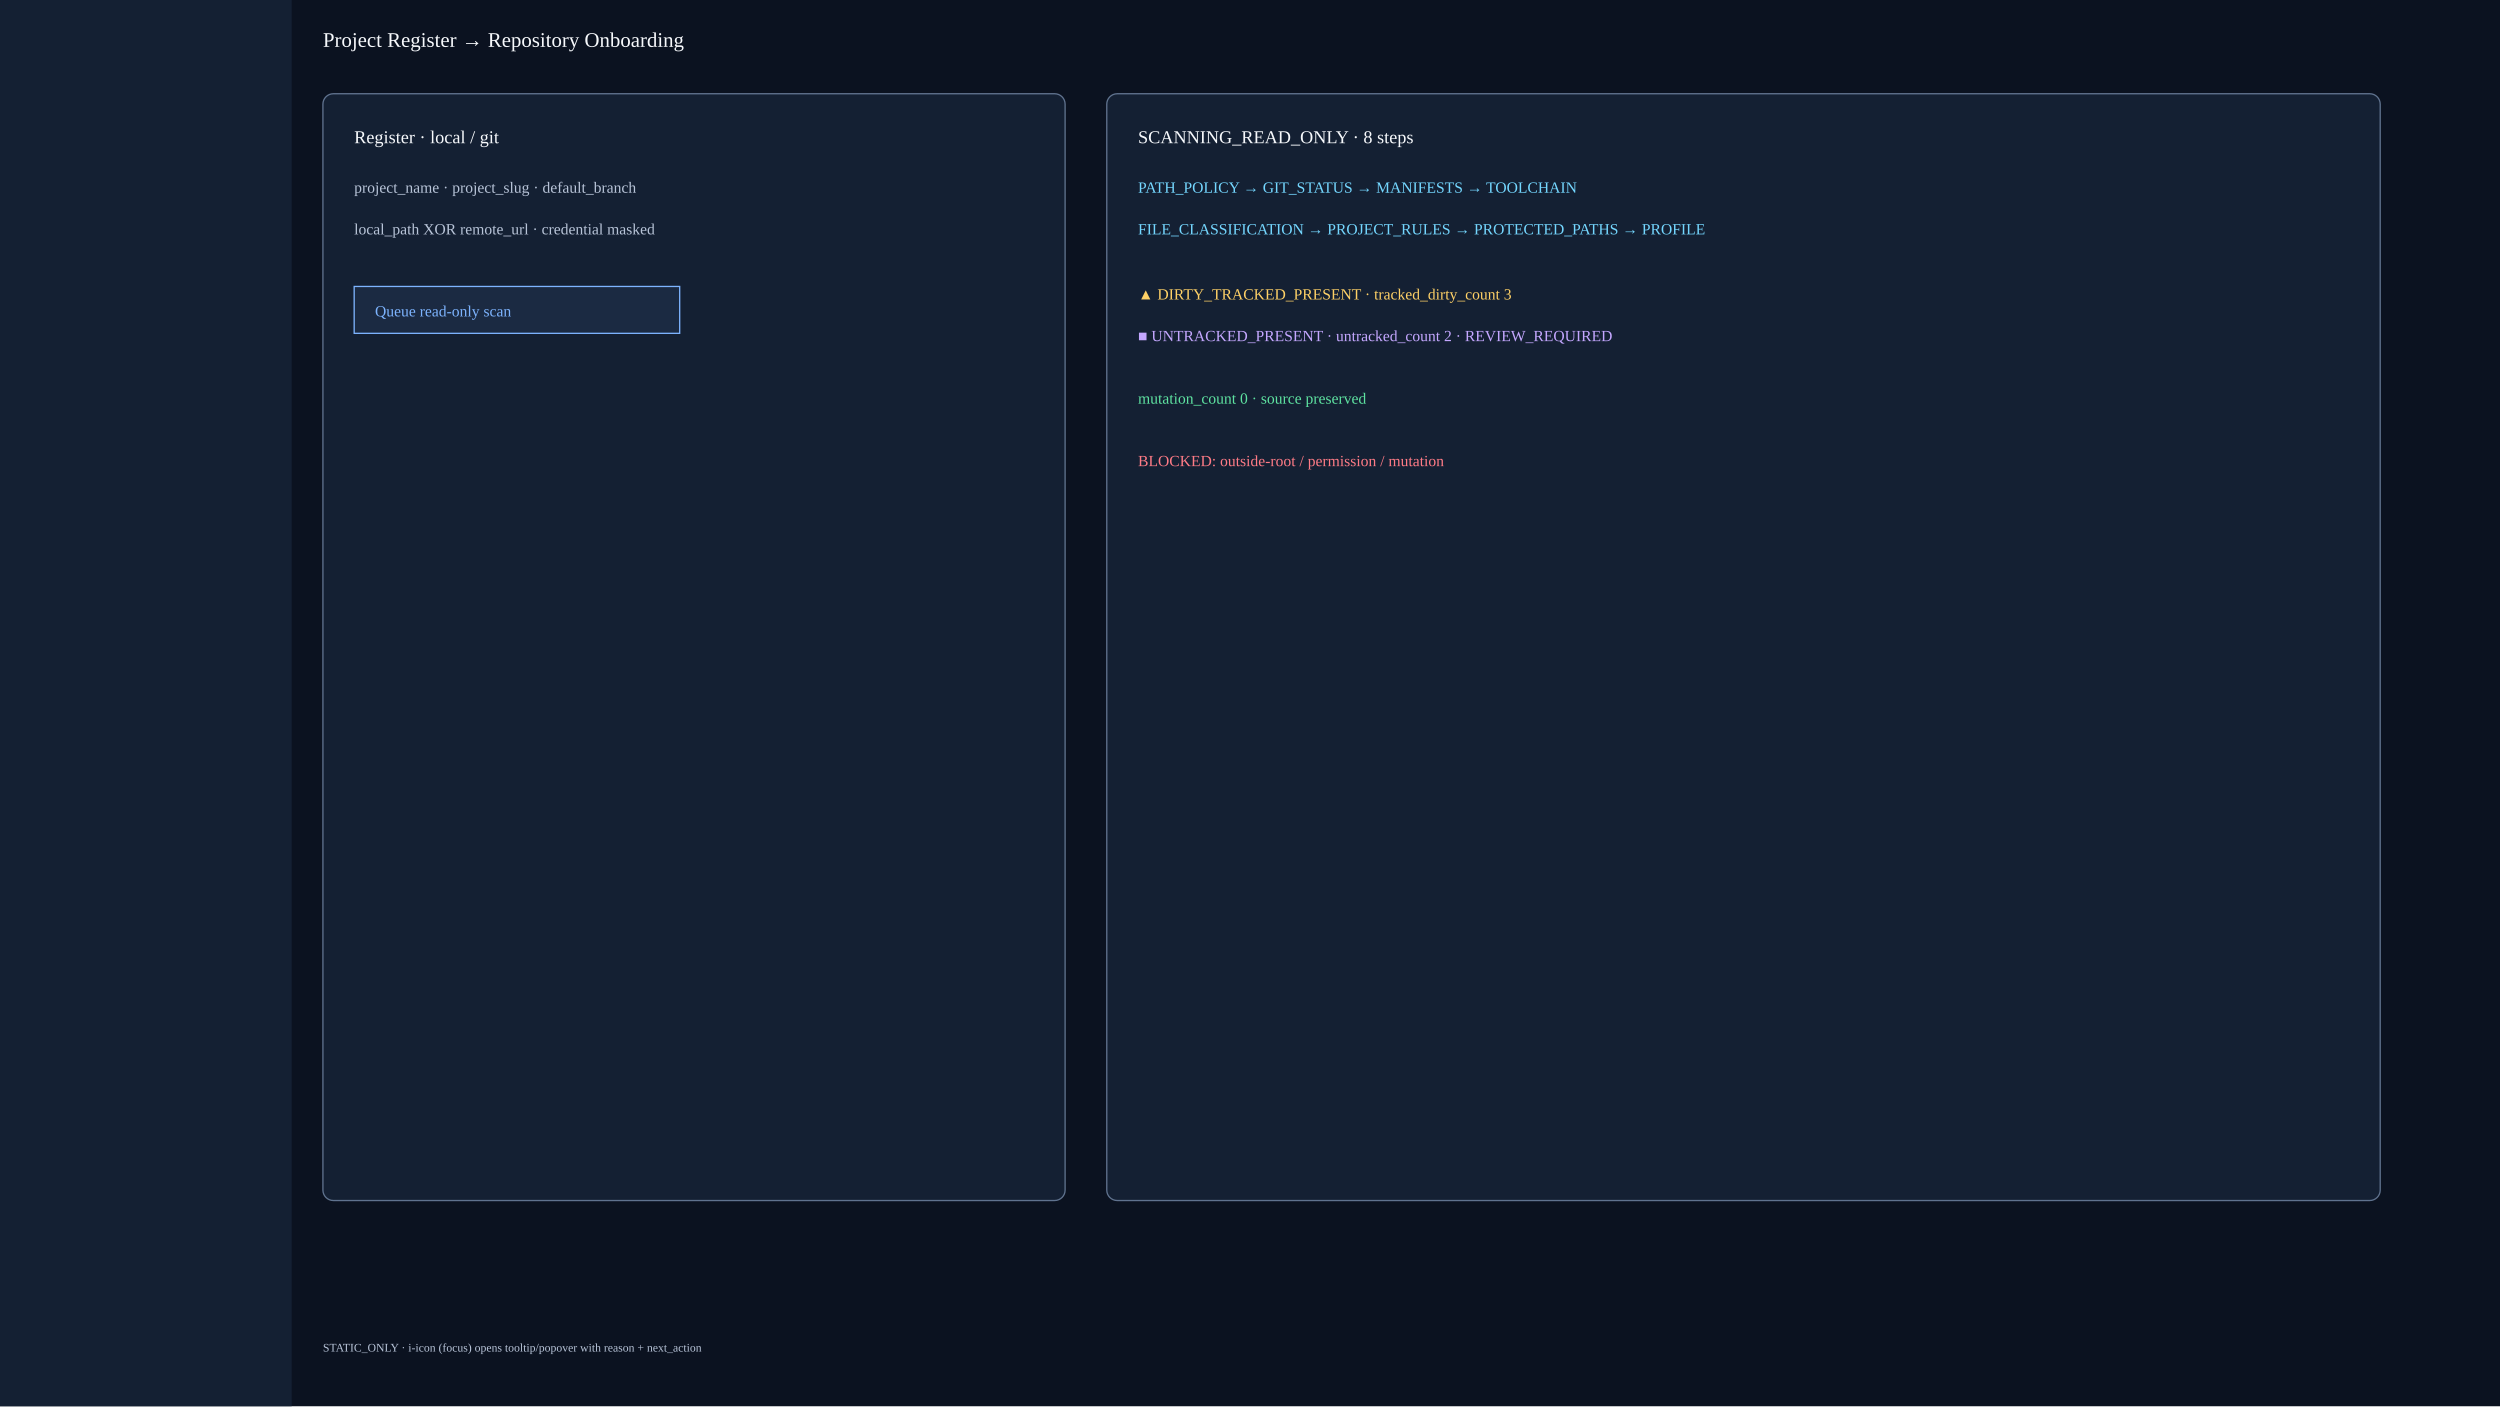
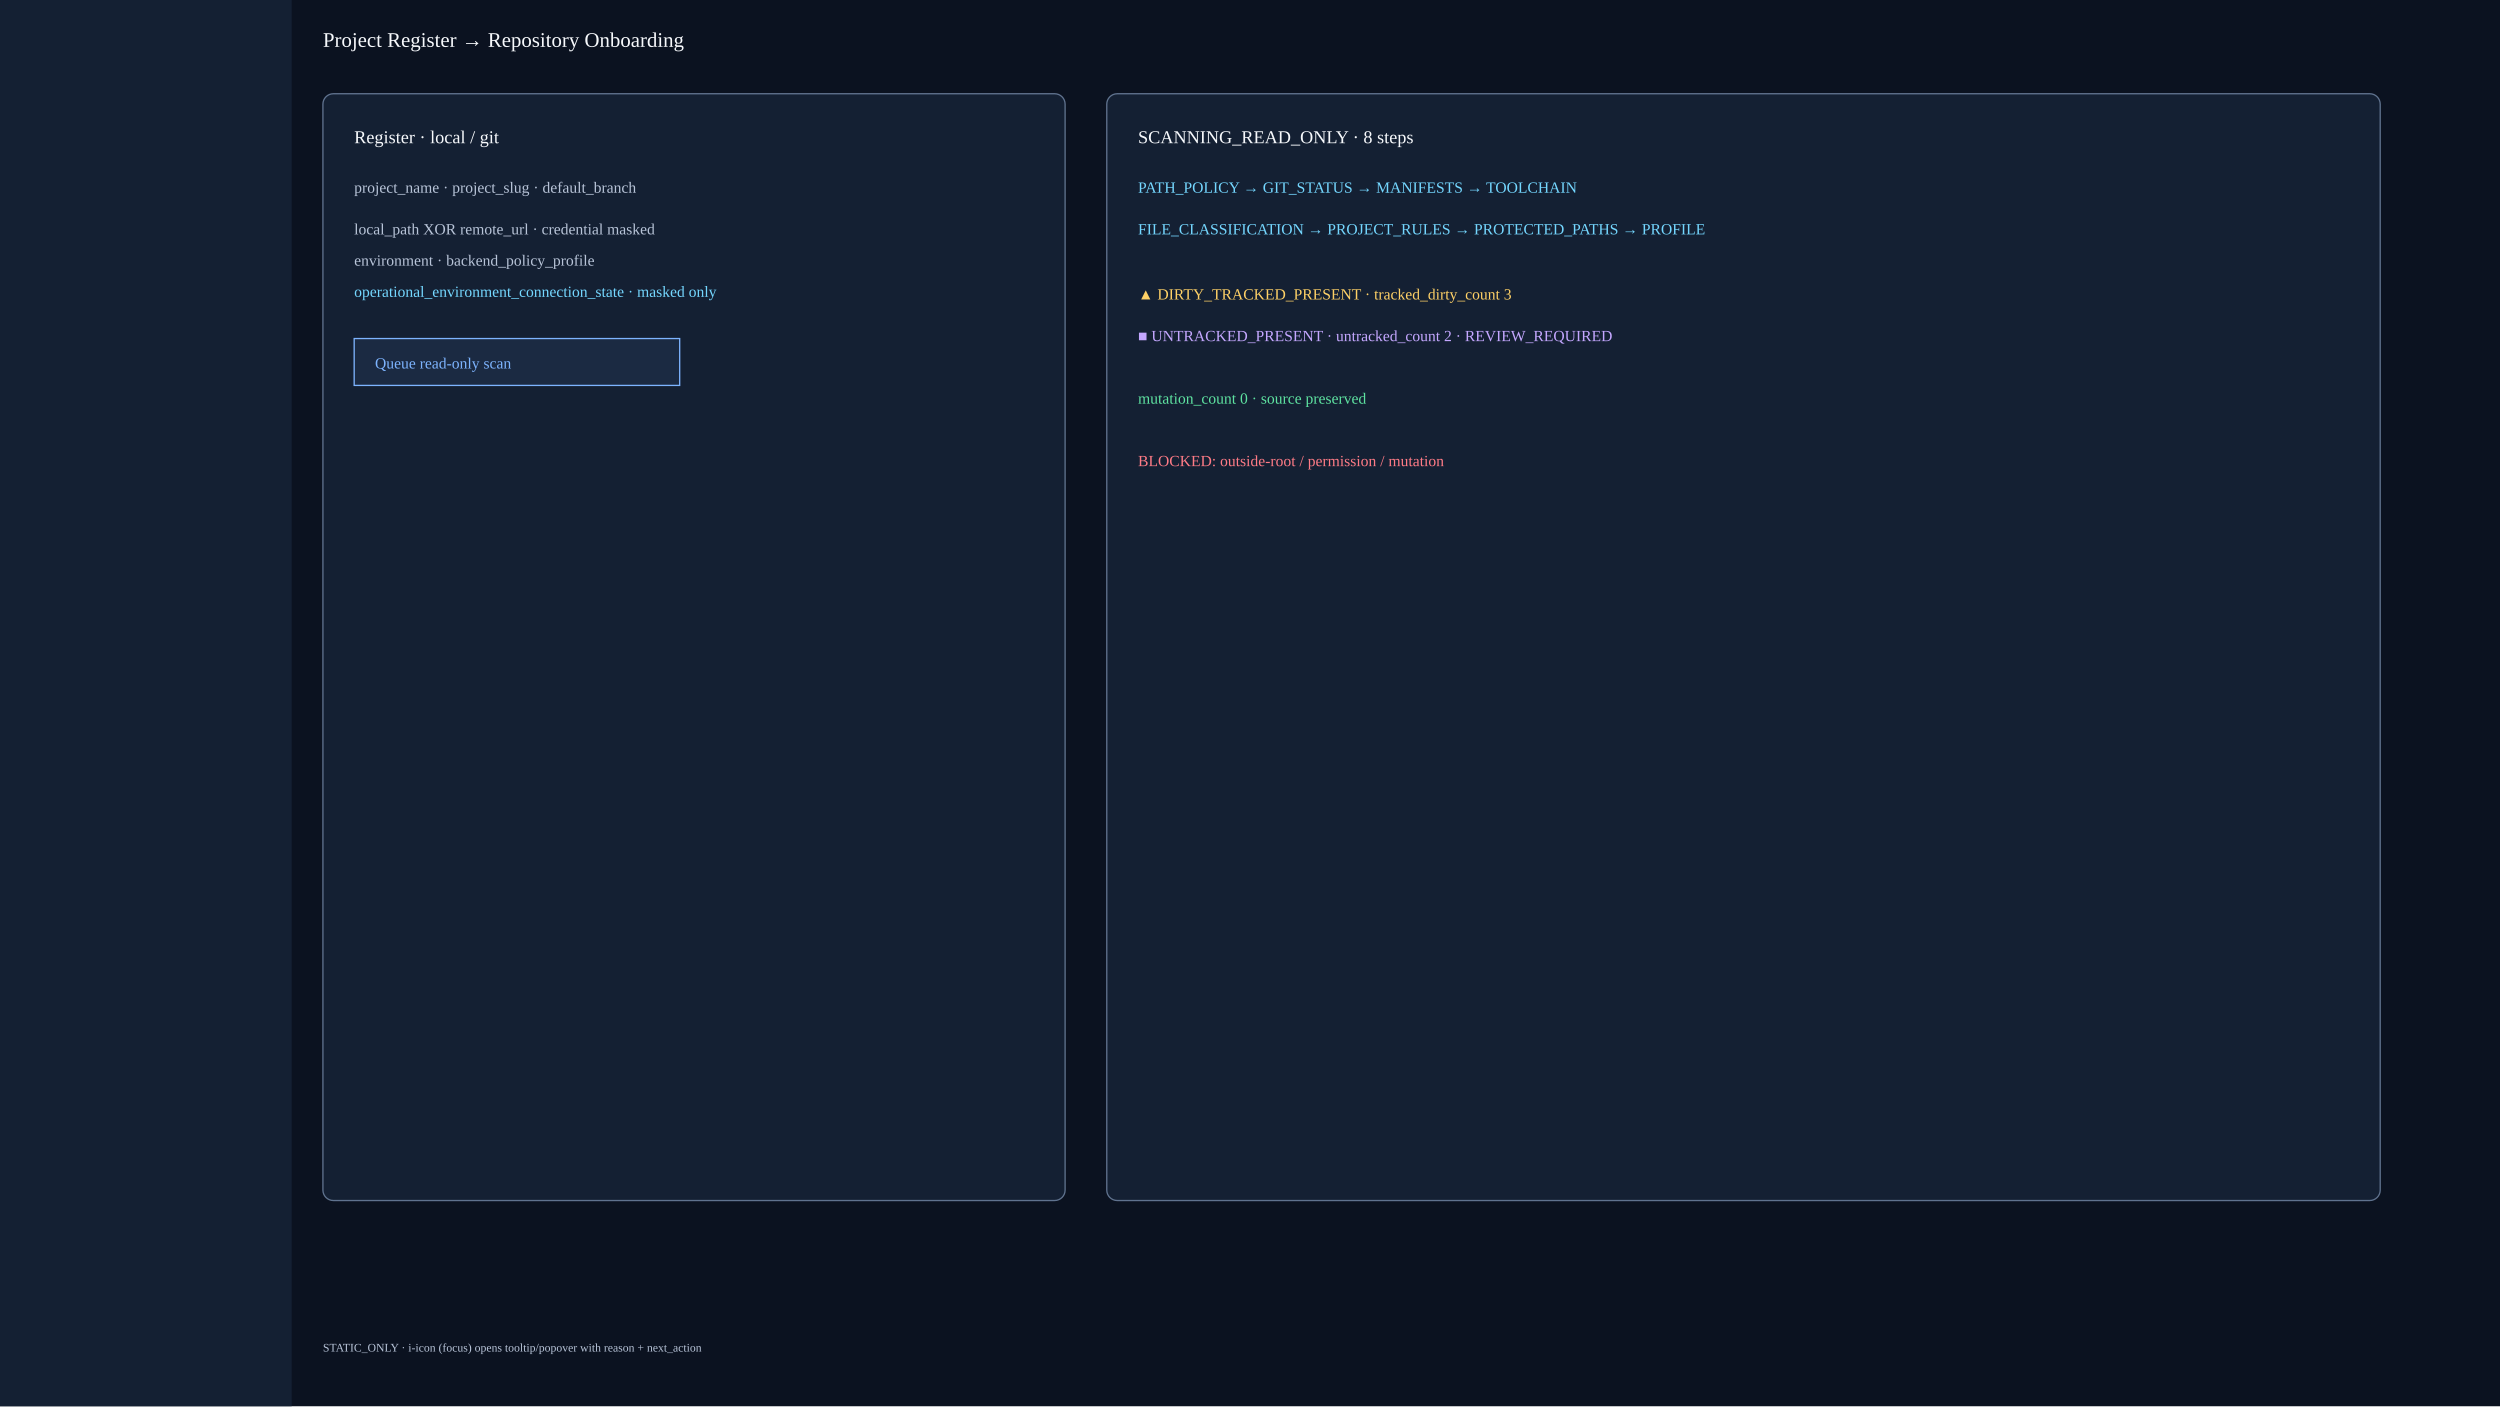
<svg xmlns="http://www.w3.org/2000/svg" width="1920" height="1080" viewBox="0 0 1920 1080" data-screen-ids="PROJECT_REGISTER|REPOSITORY_ONBOARDING">
  <rect width="1920" height="1080" fill="#0B1220" />
  <rect x="0" y="0" width="224" height="1080" fill="#142033" />
  <text x="248" y="36" fill="#F7F9FC" font-size="16">Project Register → Repository Onboarding</text>
  <rect x="248" y="72" width="570" height="850" rx="8" fill="#142033" stroke="#60738F" />
  <text x="272" y="110" fill="#F7F9FC" font-size="14">Register · local / git</text>
  <text x="272" y="148" fill="#B8C4D8" font-size="12">project_name · project_slug · default_branch</text>
  <text x="272" y="180" fill="#B8C4D8" font-size="12">local_path XOR remote_url · credential masked</text>
-   <rect x="272" y="220" width="250" height="36" fill="#1B2A42" stroke="#7DB4FF" />
-   <text x="288" y="243" fill="#7DB4FF" font-size="12">Queue read-only scan</text>
+   <text x="272" y="204" fill="#B8C4D8" font-size="12">environment · backend_policy_profile</text>
+   <text x="272" y="228" fill="#74D7FF" font-size="12">operational_environment_connection_state · masked only</text>
+   <rect x="272" y="260" width="250" height="36" fill="#1B2A42" stroke="#7DB4FF" />
+   <text x="288" y="283" fill="#7DB4FF" font-size="12">Queue read-only scan</text>
  <rect x="850" y="72" width="978" height="850" rx="8" fill="#142033" stroke="#60738F" />
  <text x="874" y="110" fill="#F7F9FC" font-size="14">SCANNING_READ_ONLY · 8 steps</text>
  <text x="874" y="148" fill="#74D7FF" font-size="12">PATH_POLICY → GIT_STATUS → MANIFESTS → TOOLCHAIN</text>
  <text x="874" y="180" fill="#74D7FF" font-size="12">FILE_CLASSIFICATION → PROJECT_RULES → PROTECTED_PATHS → PROFILE</text>
  <text x="874" y="230" fill="#FFD166" font-size="12">▲ DIRTY_TRACKED_PRESENT · tracked_dirty_count 3</text>
  <text x="874" y="262" fill="#C4A7FF" font-size="12">■ UNTRACKED_PRESENT · untracked_count 2 · REVIEW_REQUIRED</text>
  <text x="874" y="310" fill="#5EE3A1" font-size="12">mutation_count 0 · source preserved</text>
  <text x="874" y="358" fill="#FF7B86" font-size="12">BLOCKED: outside-root / permission / mutation</text>
  <text x="248" y="1038" fill="#B8C4D8" font-size="9">STATIC_ONLY · i-icon (focus) opens tooltip/popover with reason + next_action</text>
</svg>
